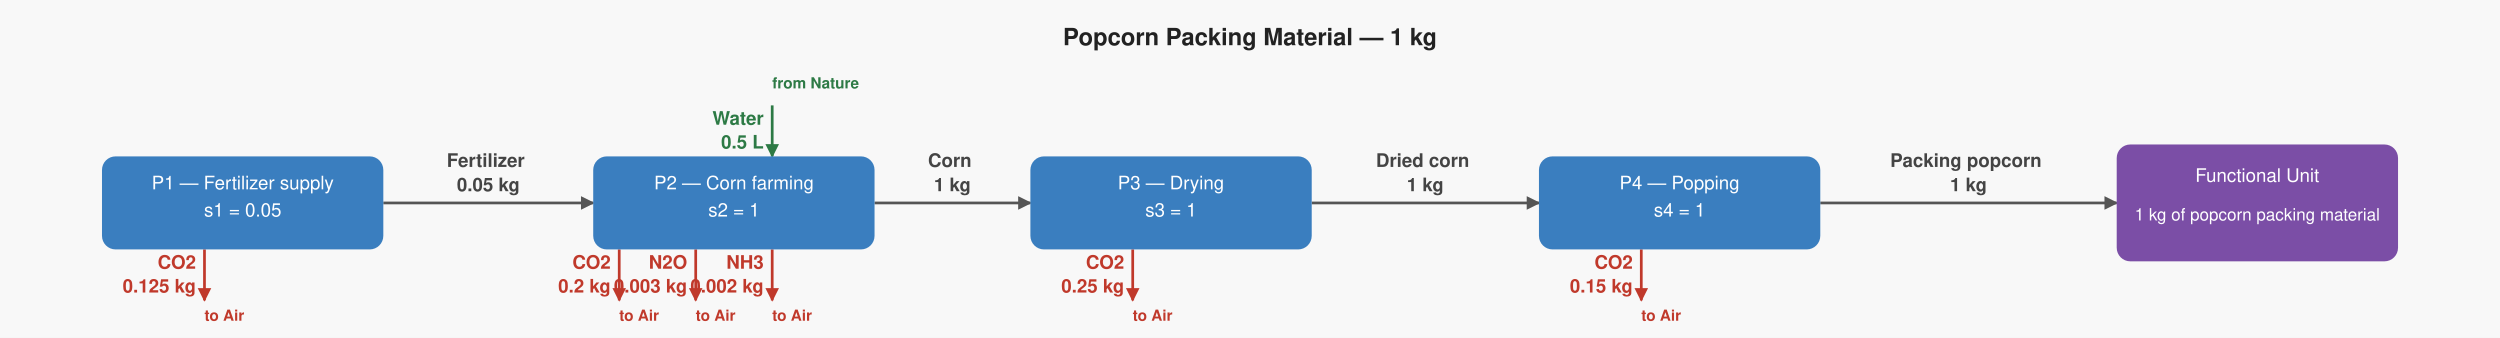
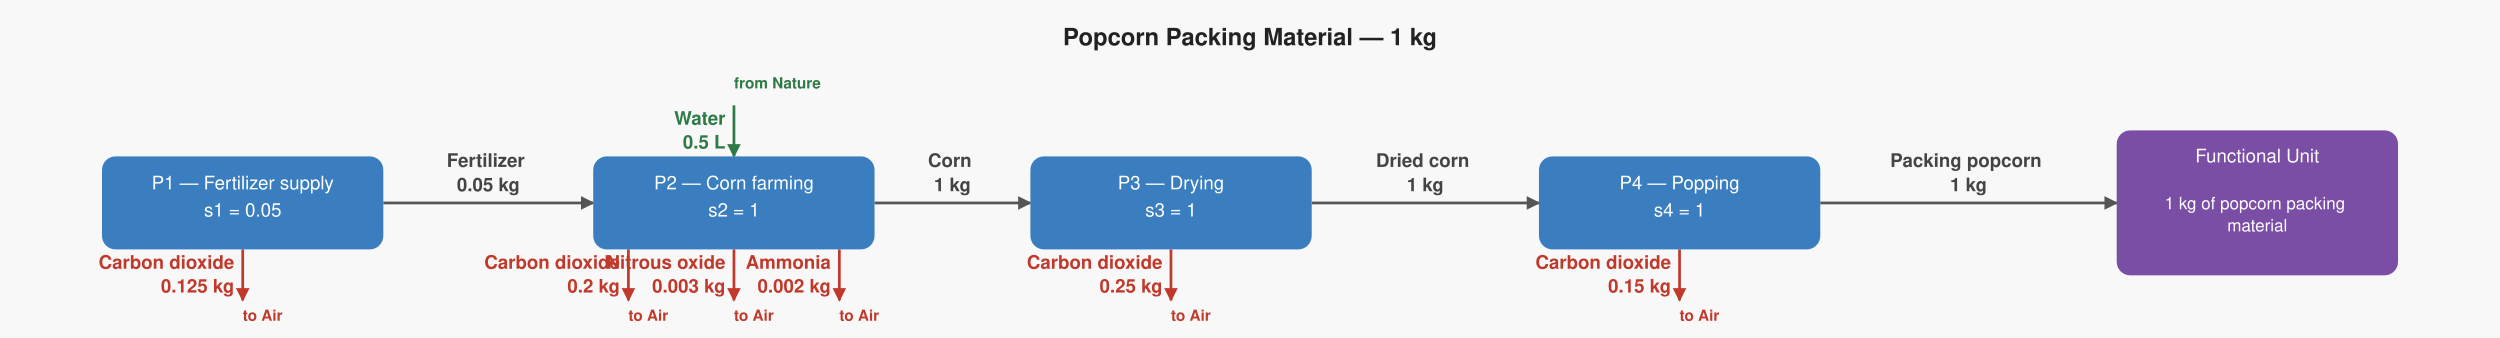
- <svg xmlns="http://www.w3.org/2000/svg" width="1470.8" height="198.7" viewBox="0 -85.0 1470.8 198.7">
-   <rect x="0" y="-85.0" width="1470.8" height="198.7" fill="#f8f8f8" />
+ <svg xmlns="http://www.w3.org/2000/svg" width="1470.8" height="198.7" viewBox="0 -76.7 1470.8 198.7">
+   <rect x="0" y="-76.7" width="1470.8" height="198.7" fill="#f8f8f8" />
  <defs>
    <marker id="arr" viewBox="0 0 10 10" refX="9" refY="5" markerWidth="5" markerHeight="5" orient="auto">
      <path d="M0,0 L10,5 L0,10 z" fill="#555555" />
    </marker>
    <marker id="arr-green" viewBox="0 0 10 10" refX="9" refY="5" markerWidth="5" markerHeight="5" orient="auto">
      <path d="M0,0 L10,5 L0,10 z" fill="#2d7a45" />
    </marker>
    <marker id="arr-red" viewBox="0 0 10 10" refX="9" refY="5" markerWidth="5" markerHeight="5" orient="auto">
      <path d="M0,0 L10,5 L0,10 z" fill="#c0392b" />
    </marker>
  </defs>
-   <text x="735.4" y="-58.4" text-anchor="middle" dominant-baseline="auto" font-family="Helvetica,Arial,sans-serif" font-size="14" font-weight="bold" fill="#222">Popcorn Packing Material — 1 kg</text>
-   <line x1="120.3" y1="61.7" x2="120.3" y2="91.7" stroke="#c0392b" stroke-width="1.6" marker-end="url(#arr-red)" />
-   <text x="115.3" y="73.1" text-anchor="end" dominant-baseline="auto" font-family="Helvetica,Arial,sans-serif" font-size="11" font-weight="bold" fill="#c0392b">CO2</text>
-   <text x="115.3" y="87.1" text-anchor="end" dominant-baseline="auto" font-family="Helvetica,Arial,sans-serif" font-size="11" font-weight="bold" fill="#c0392b">0.125 kg</text>
-   <text x="120.3" y="103.7" text-anchor="start" dominant-baseline="auto" font-family="Helvetica,Arial,sans-serif" font-size="9" font-weight="bold" fill="#c0392b">to Air</text>
-   <text x="454.3" y="-33.0" text-anchor="start" dominant-baseline="auto" font-family="Helvetica,Arial,sans-serif" font-size="9" font-weight="bold" fill="#2d7a45">from Nature</text>
-   <line x1="454.3" y1="-23.0" x2="454.3" y2="7.0" stroke="#2d7a45" stroke-width="1.6" marker-end="url(#arr-green)" />
-   <text x="449.3" y="-11.6" text-anchor="end" dominant-baseline="auto" font-family="Helvetica,Arial,sans-serif" font-size="11" font-weight="bold" fill="#2d7a45">Water</text>
-   <text x="449.3" y="2.4" text-anchor="end" dominant-baseline="auto" font-family="Helvetica,Arial,sans-serif" font-size="11" font-weight="bold" fill="#2d7a45">0.5 L</text>
-   <line x1="364.3" y1="61.7" x2="364.3" y2="91.7" stroke="#c0392b" stroke-width="1.6" marker-end="url(#arr-red)" />
-   <text x="359.3" y="73.1" text-anchor="end" dominant-baseline="auto" font-family="Helvetica,Arial,sans-serif" font-size="11" font-weight="bold" fill="#c0392b">CO2</text>
-   <text x="359.3" y="87.1" text-anchor="end" dominant-baseline="auto" font-family="Helvetica,Arial,sans-serif" font-size="11" font-weight="bold" fill="#c0392b">0.2 kg</text>
-   <text x="364.3" y="103.7" text-anchor="start" dominant-baseline="auto" font-family="Helvetica,Arial,sans-serif" font-size="9" font-weight="bold" fill="#c0392b">to Air</text>
-   <line x1="409.3" y1="61.7" x2="409.3" y2="91.7" stroke="#c0392b" stroke-width="1.6" marker-end="url(#arr-red)" />
-   <text x="404.3" y="73.1" text-anchor="end" dominant-baseline="auto" font-family="Helvetica,Arial,sans-serif" font-size="11" font-weight="bold" fill="#c0392b">N2O</text>
-   <text x="404.3" y="87.1" text-anchor="end" dominant-baseline="auto" font-family="Helvetica,Arial,sans-serif" font-size="11" font-weight="bold" fill="#c0392b">0.003 kg</text>
-   <text x="409.3" y="103.7" text-anchor="start" dominant-baseline="auto" font-family="Helvetica,Arial,sans-serif" font-size="9" font-weight="bold" fill="#c0392b">to Air</text>
-   <line x1="454.3" y1="61.7" x2="454.3" y2="91.7" stroke="#c0392b" stroke-width="1.6" marker-end="url(#arr-red)" />
-   <text x="449.3" y="73.1" text-anchor="end" dominant-baseline="auto" font-family="Helvetica,Arial,sans-serif" font-size="11" font-weight="bold" fill="#c0392b">NH3</text>
-   <text x="449.3" y="87.1" text-anchor="end" dominant-baseline="auto" font-family="Helvetica,Arial,sans-serif" font-size="11" font-weight="bold" fill="#c0392b">0.002 kg</text>
-   <text x="454.3" y="103.7" text-anchor="start" dominant-baseline="auto" font-family="Helvetica,Arial,sans-serif" font-size="9" font-weight="bold" fill="#c0392b">to Air</text>
-   <line x1="666.4" y1="61.7" x2="666.4" y2="91.7" stroke="#c0392b" stroke-width="1.6" marker-end="url(#arr-red)" />
-   <text x="661.4" y="73.1" text-anchor="end" dominant-baseline="auto" font-family="Helvetica,Arial,sans-serif" font-size="11" font-weight="bold" fill="#c0392b">CO2</text>
-   <text x="661.4" y="87.1" text-anchor="end" dominant-baseline="auto" font-family="Helvetica,Arial,sans-serif" font-size="11" font-weight="bold" fill="#c0392b">0.25 kg</text>
-   <text x="666.4" y="103.7" text-anchor="start" dominant-baseline="auto" font-family="Helvetica,Arial,sans-serif" font-size="9" font-weight="bold" fill="#c0392b">to Air</text>
-   <line x1="965.6" y1="61.7" x2="965.6" y2="91.7" stroke="#c0392b" stroke-width="1.6" marker-end="url(#arr-red)" />
-   <text x="960.6" y="73.1" text-anchor="end" dominant-baseline="auto" font-family="Helvetica,Arial,sans-serif" font-size="11" font-weight="bold" fill="#c0392b">CO2</text>
-   <text x="960.6" y="87.1" text-anchor="end" dominant-baseline="auto" font-family="Helvetica,Arial,sans-serif" font-size="11" font-weight="bold" fill="#c0392b">0.15 kg</text>
-   <text x="965.6" y="103.7" text-anchor="start" dominant-baseline="auto" font-family="Helvetica,Arial,sans-serif" font-size="9" font-weight="bold" fill="#c0392b">to Air</text>
-   <line x1="225.5" y1="34.4" x2="349.0" y2="34.4" stroke="#555555" stroke-width="1.6" marker-end="url(#arr)" />
+   <text x="735.4" y="-50.1" text-anchor="middle" dominant-baseline="auto" font-family="Helvetica,Arial,sans-serif" font-size="14" font-weight="bold" fill="#222">Popcorn Packing Material — 1 kg</text>
+   <line x1="142.8" y1="70.0" x2="142.8" y2="100.0" stroke="#c0392b" stroke-width="1.6" marker-end="url(#arr-red)" />
+   <text x="137.8" y="81.4" text-anchor="end" dominant-baseline="auto" font-family="Helvetica,Arial,sans-serif" font-size="11" font-weight="bold" fill="#c0392b">Carbon dioxide</text>
+   <text x="137.8" y="95.4" text-anchor="end" dominant-baseline="auto" font-family="Helvetica,Arial,sans-serif" font-size="11" font-weight="bold" fill="#c0392b">0.125 kg</text>
+   <text x="142.8" y="112.0" text-anchor="start" dominant-baseline="auto" font-family="Helvetica,Arial,sans-serif" font-size="9" font-weight="bold" fill="#c0392b">to Air</text>
+   <text x="431.8" y="-24.7" text-anchor="start" dominant-baseline="auto" font-family="Helvetica,Arial,sans-serif" font-size="9" font-weight="bold" fill="#2d7a45">from Nature</text>
+   <line x1="431.8" y1="-14.7" x2="431.8" y2="15.3" stroke="#2d7a45" stroke-width="1.6" marker-end="url(#arr-green)" />
+   <text x="426.8" y="-3.3" text-anchor="end" dominant-baseline="auto" font-family="Helvetica,Arial,sans-serif" font-size="11" font-weight="bold" fill="#2d7a45">Water</text>
+   <text x="426.8" y="10.7" text-anchor="end" dominant-baseline="auto" font-family="Helvetica,Arial,sans-serif" font-size="11" font-weight="bold" fill="#2d7a45">0.5 L</text>
+   <line x1="369.7" y1="70.0" x2="369.7" y2="100.0" stroke="#c0392b" stroke-width="1.6" marker-end="url(#arr-red)" />
+   <text x="364.7" y="81.4" text-anchor="end" dominant-baseline="auto" font-family="Helvetica,Arial,sans-serif" font-size="11" font-weight="bold" fill="#c0392b">Carbon dioxide</text>
+   <text x="364.7" y="95.4" text-anchor="end" dominant-baseline="auto" font-family="Helvetica,Arial,sans-serif" font-size="11" font-weight="bold" fill="#c0392b">0.2 kg</text>
+   <text x="369.7" y="112.0" text-anchor="start" dominant-baseline="auto" font-family="Helvetica,Arial,sans-serif" font-size="9" font-weight="bold" fill="#c0392b">to Air</text>
+   <line x1="431.8" y1="70.0" x2="431.8" y2="100.0" stroke="#c0392b" stroke-width="1.6" marker-end="url(#arr-red)" />
+   <text x="426.8" y="81.4" text-anchor="end" dominant-baseline="auto" font-family="Helvetica,Arial,sans-serif" font-size="11" font-weight="bold" fill="#c0392b">Nitrous oxide</text>
+   <text x="426.8" y="95.4" text-anchor="end" dominant-baseline="auto" font-family="Helvetica,Arial,sans-serif" font-size="11" font-weight="bold" fill="#c0392b">0.003 kg</text>
+   <text x="431.8" y="112.0" text-anchor="start" dominant-baseline="auto" font-family="Helvetica,Arial,sans-serif" font-size="9" font-weight="bold" fill="#c0392b">to Air</text>
+   <line x1="493.8" y1="70.0" x2="493.8" y2="100.0" stroke="#c0392b" stroke-width="1.6" marker-end="url(#arr-red)" />
+   <text x="488.8" y="81.4" text-anchor="end" dominant-baseline="auto" font-family="Helvetica,Arial,sans-serif" font-size="11" font-weight="bold" fill="#c0392b">Ammonia</text>
+   <text x="488.8" y="95.4" text-anchor="end" dominant-baseline="auto" font-family="Helvetica,Arial,sans-serif" font-size="11" font-weight="bold" fill="#c0392b">0.002 kg</text>
+   <text x="493.8" y="112.0" text-anchor="start" dominant-baseline="auto" font-family="Helvetica,Arial,sans-serif" font-size="9" font-weight="bold" fill="#c0392b">to Air</text>
+   <line x1="688.9" y1="70.0" x2="688.9" y2="100.0" stroke="#c0392b" stroke-width="1.6" marker-end="url(#arr-red)" />
+   <text x="683.9" y="81.4" text-anchor="end" dominant-baseline="auto" font-family="Helvetica,Arial,sans-serif" font-size="11" font-weight="bold" fill="#c0392b">Carbon dioxide</text>
+   <text x="683.9" y="95.4" text-anchor="end" dominant-baseline="auto" font-family="Helvetica,Arial,sans-serif" font-size="11" font-weight="bold" fill="#c0392b">0.25 kg</text>
+   <text x="688.9" y="112.0" text-anchor="start" dominant-baseline="auto" font-family="Helvetica,Arial,sans-serif" font-size="9" font-weight="bold" fill="#c0392b">to Air</text>
+   <line x1="988.1" y1="70.0" x2="988.1" y2="100.0" stroke="#c0392b" stroke-width="1.6" marker-end="url(#arr-red)" />
+   <text x="983.1" y="81.4" text-anchor="end" dominant-baseline="auto" font-family="Helvetica,Arial,sans-serif" font-size="11" font-weight="bold" fill="#c0392b">Carbon dioxide</text>
+   <text x="983.1" y="95.4" text-anchor="end" dominant-baseline="auto" font-family="Helvetica,Arial,sans-serif" font-size="11" font-weight="bold" fill="#c0392b">0.15 kg</text>
+   <text x="988.1" y="112.0" text-anchor="start" dominant-baseline="auto" font-family="Helvetica,Arial,sans-serif" font-size="9" font-weight="bold" fill="#c0392b">to Air</text>
+   <line x1="225.5" y1="42.7" x2="349.0" y2="42.7" stroke="#555555" stroke-width="1.6" marker-end="url(#arr)" />
  <text text-anchor="middle" font-family="Helvetica,Arial,sans-serif" font-size="11" font-weight="bold" fill="#444">
-     <tspan x="287.3" y="13.2" dominant-baseline="auto">Fertilizer</tspan>
-     <tspan x="287.3" y="27.5" dominant-baseline="auto">0.05 kg</tspan>
+     <tspan x="287.3" y="21.5" dominant-baseline="auto">Fertilizer</tspan>
+     <tspan x="287.3" y="35.8" dominant-baseline="auto">0.05 kg</tspan>
  </text>
-   <line x1="514.5" y1="34.4" x2="606.2" y2="34.4" stroke="#555555" stroke-width="1.6" marker-end="url(#arr)" />
+   <line x1="514.5" y1="42.7" x2="606.2" y2="42.7" stroke="#555555" stroke-width="1.6" marker-end="url(#arr)" />
  <text text-anchor="middle" font-family="Helvetica,Arial,sans-serif" font-size="11" font-weight="bold" fill="#444">
-     <tspan x="560.3" y="13.2" dominant-baseline="auto">Corn</tspan>
-     <tspan x="560.3" y="27.5" dominant-baseline="auto">1 kg</tspan>
+     <tspan x="560.3" y="21.5" dominant-baseline="auto">Corn</tspan>
+     <tspan x="560.3" y="35.8" dominant-baseline="auto">1 kg</tspan>
  </text>
-   <line x1="771.7" y1="34.4" x2="905.4" y2="34.4" stroke="#555555" stroke-width="1.6" marker-end="url(#arr)" />
+   <line x1="771.7" y1="42.7" x2="905.4" y2="42.7" stroke="#555555" stroke-width="1.6" marker-end="url(#arr)" />
  <text text-anchor="middle" font-family="Helvetica,Arial,sans-serif" font-size="11" font-weight="bold" fill="#444">
-     <tspan x="838.5" y="13.2" dominant-baseline="auto">Dried corn</tspan>
-     <tspan x="838.5" y="27.5" dominant-baseline="auto">1 kg</tspan>
+     <tspan x="838.5" y="21.5" dominant-baseline="auto">Dried corn</tspan>
+     <tspan x="838.5" y="35.8" dominant-baseline="auto">1 kg</tspan>
  </text>
-   <line x1="1070.9" y1="34.4" x2="1245.3" y2="34.4" stroke="#555555" stroke-width="1.6" marker-end="url(#arr)" />
+   <line x1="1070.9" y1="42.7" x2="1245.3" y2="42.7" stroke="#555555" stroke-width="1.6" marker-end="url(#arr)" />
  <text text-anchor="middle" font-family="Helvetica,Arial,sans-serif" font-size="11" font-weight="bold" fill="#444">
-     <tspan x="1158.1" y="13.2" dominant-baseline="auto">Packing popcorn</tspan>
-     <tspan x="1158.1" y="27.5" dominant-baseline="auto">1 kg</tspan>
+     <tspan x="1158.1" y="21.5" dominant-baseline="auto">Packing popcorn</tspan>
+     <tspan x="1158.1" y="35.8" dominant-baseline="auto">1 kg</tspan>
  </text>
-   <rect x="60.0" y="7.0" width="165.513" height="54.745" rx="8" fill="#3a7ebf" />
-   <text x="142.8" y="26.4" text-anchor="middle" dominant-baseline="auto" font-family="Helvetica,Arial,sans-serif" font-size="11" font-weight="normal" fill="white">P1 — Fertilizer supply</text>
-   <text x="142.8" y="42.4" text-anchor="middle" dominant-baseline="auto" font-family="Helvetica,Arial,sans-serif" font-size="11" font-weight="normal" fill="white">s1 = 0.05</text>
-   <rect x="349.0" y="7.0" width="165.513" height="54.745" rx="8" fill="#3a7ebf" />
-   <text x="431.8" y="26.4" text-anchor="middle" dominant-baseline="auto" font-family="Helvetica,Arial,sans-serif" font-size="11" font-weight="normal" fill="white">P2 — Corn farming</text>
-   <text x="431.8" y="42.4" text-anchor="middle" dominant-baseline="auto" font-family="Helvetica,Arial,sans-serif" font-size="11" font-weight="normal" fill="white">s2 = 1</text>
-   <rect x="606.2" y="7.0" width="165.513" height="54.745" rx="8" fill="#3a7ebf" />
-   <text x="688.9" y="26.4" text-anchor="middle" dominant-baseline="auto" font-family="Helvetica,Arial,sans-serif" font-size="11" font-weight="normal" fill="white">P3 — Drying</text>
-   <text x="688.9" y="42.4" text-anchor="middle" dominant-baseline="auto" font-family="Helvetica,Arial,sans-serif" font-size="11" font-weight="normal" fill="white">s3 = 1</text>
-   <rect x="905.4" y="7.0" width="165.513" height="54.745" rx="8" fill="#3a7ebf" />
-   <text x="988.1" y="26.4" text-anchor="middle" dominant-baseline="auto" font-family="Helvetica,Arial,sans-serif" font-size="11" font-weight="normal" fill="white">P4 — Popping</text>
-   <text x="988.1" y="42.4" text-anchor="middle" dominant-baseline="auto" font-family="Helvetica,Arial,sans-serif" font-size="11" font-weight="normal" fill="white">s4 = 1</text>
-   <rect x="1245.3" y="0.0" width="165.513" height="68.75" rx="8" fill="#7b4ea6" />
-   <text x="1328.0" y="22.0" text-anchor="middle" dominant-baseline="auto" font-family="Helvetica,Arial,sans-serif" font-size="11" font-weight="normal" fill="white">Functional Unit</text>
-   <text x="1328.0" y="44.7" text-anchor="middle" dominant-baseline="auto" font-family="Helvetica,Arial,sans-serif" font-size="10" font-weight="normal" fill="white">1 kg of popcorn packing material</text>
+   <rect x="60.0" y="15.3" width="165.513" height="54.745" rx="8" fill="#3a7ebf" />
+   <text x="142.8" y="34.7" text-anchor="middle" dominant-baseline="auto" font-family="Helvetica,Arial,sans-serif" font-size="11" font-weight="normal" fill="white">P1 — Fertilizer supply</text>
+   <text x="142.8" y="50.7" text-anchor="middle" dominant-baseline="auto" font-family="Helvetica,Arial,sans-serif" font-size="11" font-weight="normal" fill="white">s1 = 0.05</text>
+   <rect x="349.0" y="15.3" width="165.513" height="54.745" rx="8" fill="#3a7ebf" />
+   <text x="431.8" y="34.7" text-anchor="middle" dominant-baseline="auto" font-family="Helvetica,Arial,sans-serif" font-size="11" font-weight="normal" fill="white">P2 — Corn farming</text>
+   <text x="431.8" y="50.7" text-anchor="middle" dominant-baseline="auto" font-family="Helvetica,Arial,sans-serif" font-size="11" font-weight="normal" fill="white">s2 = 1</text>
+   <rect x="606.2" y="15.3" width="165.513" height="54.745" rx="8" fill="#3a7ebf" />
+   <text x="688.9" y="34.7" text-anchor="middle" dominant-baseline="auto" font-family="Helvetica,Arial,sans-serif" font-size="11" font-weight="normal" fill="white">P3 — Drying</text>
+   <text x="688.9" y="50.7" text-anchor="middle" dominant-baseline="auto" font-family="Helvetica,Arial,sans-serif" font-size="11" font-weight="normal" fill="white">s3 = 1</text>
+   <rect x="905.4" y="15.3" width="165.513" height="54.745" rx="8" fill="#3a7ebf" />
+   <text x="988.1" y="34.7" text-anchor="middle" dominant-baseline="auto" font-family="Helvetica,Arial,sans-serif" font-size="11" font-weight="normal" fill="white">P4 — Popping</text>
+   <text x="988.1" y="50.7" text-anchor="middle" dominant-baseline="auto" font-family="Helvetica,Arial,sans-serif" font-size="11" font-weight="normal" fill="white">s4 = 1</text>
+   <rect x="1245.3" y="-0.0" width="165.513" height="85.301" rx="8" fill="#7b4ea6" />
+   <text x="1328.0" y="18.8" text-anchor="middle" dominant-baseline="auto" font-family="Helvetica,Arial,sans-serif" font-size="11" font-weight="normal" fill="white">Functional Unit</text>
+   <text text-anchor="middle" font-family="Helvetica,Arial,sans-serif" font-size="10" font-weight="normal" fill="white">
+     <tspan x="1328.0" y="46.4" dominant-baseline="auto">1 kg of popcorn packing</tspan>
+     <tspan x="1328.0" y="59.4" dominant-baseline="auto">material</tspan>
+   </text>
</svg>
